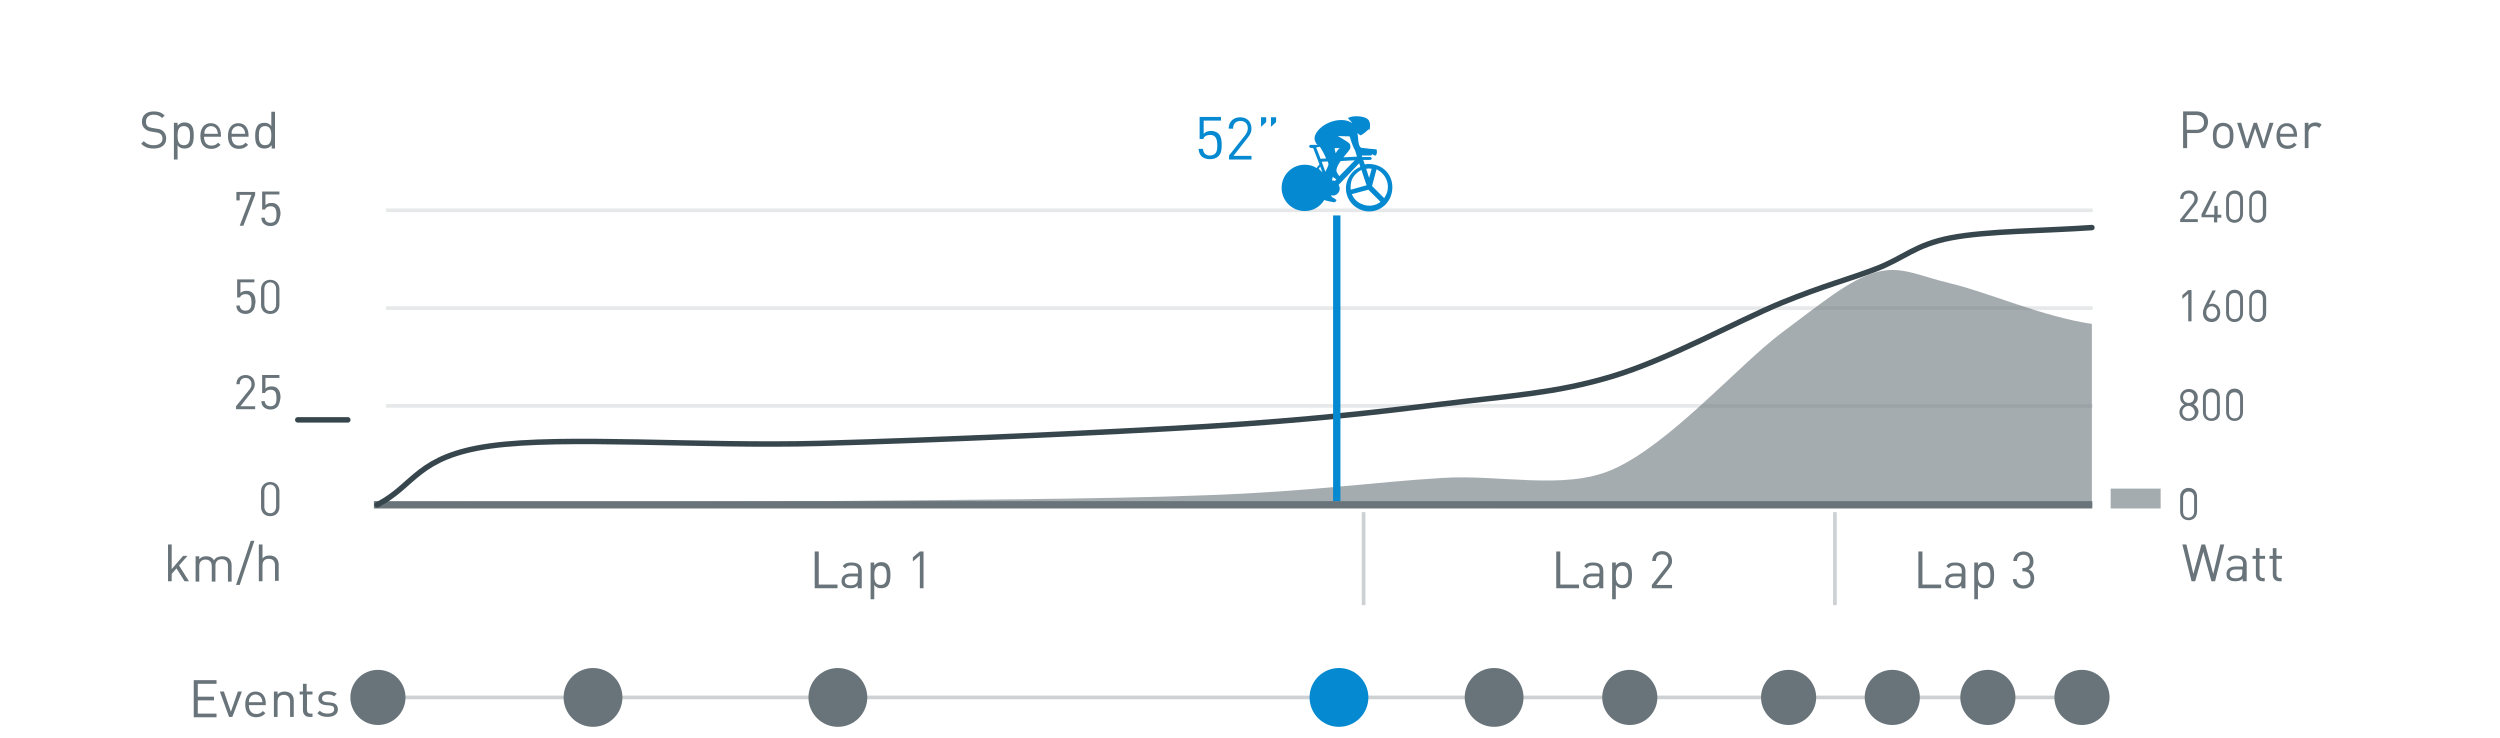
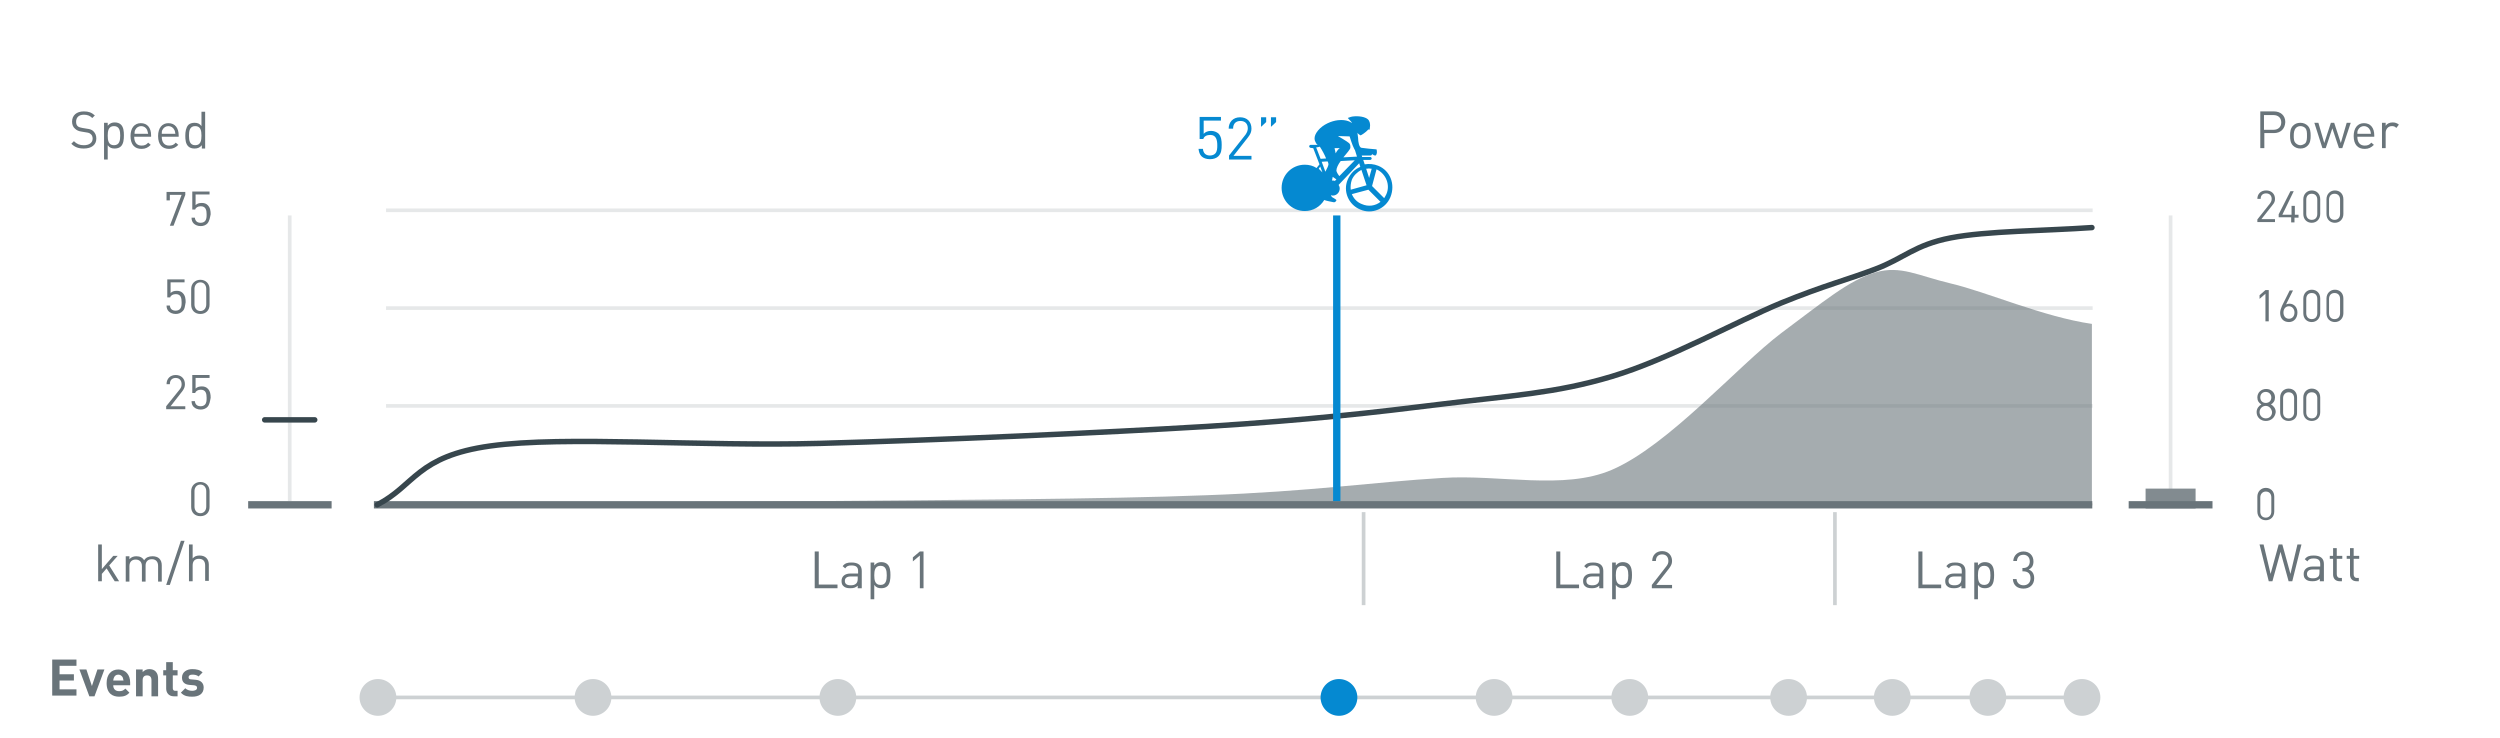
<svg xmlns="http://www.w3.org/2000/svg" version="1.1" x="0px" y="0px" viewBox="0 0 680 200.7" enable-background="new 0 0 680 200.7" xml:space="preserve">
  <g id="Layer_1">
+     <line fill="none" stroke="#E6E8E9" stroke-miterlimit="10" x1="590.4" y1="136.3" x2="590.4" y2="58.6" />
+     <line fill="none" stroke="#E6E8E9" stroke-miterlimit="10" x1="78.8" y1="136.3" x2="78.8" y2="58.6" />
    <g id="_x33_">
-       <rect x="574.1" y="132.9" opacity="0.6" fill="#69747A" width="13.6" height="5.4" />
+       <rect x="583.6" y="132.9" fill="#828B90" width="13.6" height="5.4" />
      <line fill="none" stroke="#CDD1D3" stroke-miterlimit="10" x1="99.5" y1="189.7" x2="569.7" y2="189.7" />
      <line fill="none" stroke="#CDD1D3" stroke-miterlimit="10" x1="370.9" y1="139.3" x2="370.9" y2="164.6" />
      <line fill="none" stroke="#CDD1D3" stroke-miterlimit="10" x1="499.1" y1="139.3" x2="499.1" y2="164.6" />
      <g>
        <line fill="none" stroke="#BBBBBB" stroke-width="0.537" stroke-linejoin="round" stroke-miterlimit="10" x1="105.1" y1="137.2" x2="569.1" y2="137.2" />
      </g>
      <path fill="none" stroke="#E6E8E9" stroke-linejoin="round" stroke-miterlimit="10" d="M105,110.4h464.2 M105,83.8h464.2     M105,57.2h464.2" />
      <line fill="none" stroke="#69747A" stroke-width="2" stroke-linejoin="round" stroke-miterlimit="10" x1="101.7" y1="137.3" x2="569.1" y2="137.3" />
-       <line fill="none" stroke="#37464D" stroke-width="1.492" stroke-linecap="round" stroke-linejoin="round" stroke-miterlimit="10" x1="81" y1="114.2" x2="94.6" y2="114.2" />
+       <line fill="none" stroke="#37464D" stroke-width="1.492" stroke-linecap="round" stroke-linejoin="round" stroke-miterlimit="10" x1="72" y1="114.2" x2="85.6" y2="114.2" />
      <g>
        <path fill="none" stroke="#37464D" stroke-width="1.492" stroke-linecap="round" stroke-linejoin="round" stroke-miterlimit="10" d="     M102.6,137.3c10.3-5.3,10.7-13.2,30.8-16c20.1-2.8,57.2,0.2,89.7-0.7c32.5-0.9,76.9-2.9,105.1-4.6c28.2-1.8,45.7-3.8,64.1-6.1     c18.4-2.3,30.8-2.9,46.1-7.5c15.4-4.6,34.2-15.1,46.1-20c11.8-4.8,18-6.3,25.6-9.2c7.7-2.9,10.7-6.6,20.5-8.5     c9.8-1.9,25.6-1.9,38.4-2.8" />
        <path opacity="0.6" fill="#69747A" d="M102.6,137.3c7.9-0.1,15.4-0.4,30.8-0.5c20.1-0.2,57.2-0.2,89.7-0.5     c32.5-0.3,76.9-0.5,105.1-1.6c28.2-1,45.7-3.6,64.1-4.7c15.6-1,33.1,3.4,46.1-2.2c15.4-6.6,34.2-28.2,46.1-37.2     c11.3-8.4,18.4-14.4,25.6-16.5c6.9-2,11.6,0.9,20.5,3c9.8,2.3,25.2,9.1,38.4,11l0,49" />
      </g>
      <g>
-         <circle fill="#69747A" cx="161.3" cy="189.7" r="8" />
-         <circle fill="#69747A" cx="227.9" cy="189.7" r="8" />
-         <circle fill="#0589D1" cx="364.2" cy="189.7" r="8" />
-         <circle fill="#69747A" cx="406.4" cy="189.7" r="8" />
-         <circle fill="#69747A" cx="443.3" cy="189.7" r="7.5" />
-         <circle fill="#69747A" cx="486.5" cy="189.7" r="7.5" />
-         <circle fill="#69747A" cx="566.3" cy="189.7" r="7.5" />
-         <circle fill="#69747A" cx="540.7" cy="189.7" r="7.5" />
-         <circle fill="#69747A" cx="102.8" cy="189.7" r="7.5" />
-         <circle fill="#69747A" cx="514.7" cy="189.7" r="7.5" />
+         <circle fill="#CDD1D3" cx="161.3" cy="189.7" r="5" />
+         <circle fill="#CDD1D3" cx="227.9" cy="189.7" r="5" />
+         <circle fill="#0589D1" cx="364.2" cy="189.7" r="5" />
+         <circle fill="#CDD1D3" cx="406.4" cy="189.7" r="5" />
+         <circle fill="#CDD1D3" cx="443.3" cy="189.7" r="5" />
+         <circle fill="#CDD1D3" cx="486.5" cy="189.7" r="5" />
+         <circle fill="#CDD1D3" cx="566.3" cy="189.7" r="5" />
+         <circle fill="#CDD1D3" cx="540.7" cy="189.7" r="5" />
+         <circle fill="#CDD1D3" cx="102.8" cy="189.7" r="5" />
+         <circle fill="#CDD1D3" cx="514.7" cy="189.7" r="5" />
      </g>
      <g>
        <line fill="none" stroke="#0589D1" stroke-width="2" stroke-miterlimit="10" x1="363.6" y1="136.3" x2="363.6" y2="58.6" />
        <path fill="#0589D1" d="M374.9,45.1c-1.2-0.5-2.5-0.6-3.7-0.4l-0.4-1.2h1.9c0.2,0,0.4-0.2,0.4-0.4c0-0.2-0.2-0.4-0.4-0.4h-2.2     l-0.1-0.4h2.4c0.2,0,0.4-0.2,0.4-0.4c0.1,0,0.1,0,0.1,0.1c0.4,0.2,0.5,0.3,0.8,0.3s0.5-0.8,0.4-1.2c-0.1-0.4,0.1-0.5-0.4-0.5     c-0.5,0-3.1-0.3-3.8-0.4c-0.6-0.1-0.9-1.6-0.9-2.7c-0.1-1-0.2-1.4-0.2-1.4c0,0.1,0.6,0.6,0.8,0.7c0.2,0.1,1.4-0.8,1.8-1.2     c0.4-0.4,0.4-0.4,0.4-0.4l0.3,0.1c0,0,0.6-2-0.5-2.9s-3.6-0.9-4.6-0.6c-0.9,0.3-0.8,0.3-0.8,0.3l1.1,1.2l-0.1,0.1     c0,0-1.2-1-3.7-0.7c-1.7,0.2-4,1.1-5.4,2.8c-1.4,1.7-0.9,2.8-0.6,3.3c0.1,0.2,0.2,0.4,0.5,0.6h-1.9c-0.2,0-0.4,0.2-0.4,0.4v0     c0,0.2,0.1,0.3,0.3,0.4c0.2,0,0.5,0.1,0.8,0.1l1.7,4.4l-0.8,1c-0.9-0.6-2-0.9-3.2-0.9c-3.5,0-6.3,2.8-6.3,6.3     c0,3.5,2.8,6.3,6.3,6.3c2.3,0,4.2-1.2,5.3-3c0.4,0.2,2,0.5,2.5,0.6c0.5,0.1,0.7-0.3,0.8-0.5c0.1-0.2-0.6-0.5-1.2-0.9     c-0.1-0.1-0.2-0.3-0.3-0.5c0.2,0,0.3,0.1,0.5,0.1c1.1,0,1.9-0.9,1.9-1.9c0-0.4-0.1-0.7-0.3-1l5.6-5.9l0.3,1     c-1.5,0.6-2.7,1.8-3.4,3.4c-1.4,3.2,0.2,6.9,3.4,8.2c3.2,1.4,6.9-0.2,8.2-3.4C379.6,50.1,378.1,46.4,374.9,45.1z M364.3,47.9     c-0.4-0.5-0.8-1.2-0.8-1.5c0-0.7,0.5-1.7,1.1-2.5c0,0,0.1-0.1,0.1-0.1l3.8-0.2L364.3,47.9z M360.7,43.1l-1.5,0.1l-1.2-3.1     c0.2,0,0.6-0.1,1-0.2C359.6,40.8,360.3,42.1,360.7,43.1z M359.5,44l1.6-0.1c0.1,0.2,0.2,0.4,0.2,0.5c0.2,0.6-0.4,1.4-0.8,2.3     L359.5,44z M362.4,49.1c0,0-0.1,0-0.1,0c0.1-0.3,0.1-0.6,0.2-1c0.3,0.2,0.7,0.5,1,0.7l-0.4,0.4C362.8,49.1,362.6,49.1,362.4,49.1     z M367.1,37.1c0,0,0.7,2.4,1.3,3.5c0.1,0.1,0.2,0.3,0.2,0.4l0.5,1.6l-3.7,0.2c0.8-1,1.9-2.2,1.9-2.6c0-0.6,0-1-0.4-1.3     c-0.4-0.4-3-1.9-3-1.9S367,37.1,367.1,37.1z M364.4,40.3c0,0-0.6,0.4-1.1,1.4c-0.1-0.5-0.2-1-0.3-1.4     C364.1,40.3,364.4,40.3,364.4,40.3z M358.7,45.9l0.4-0.6l0.6,1.6C359.4,46.6,359.1,46.3,358.7,45.9z M373.1,45.9l-0.7,2.5     l-0.8-2.5C372.1,45.8,372.6,45.8,373.1,45.9z M367.7,48.9c0.5-1.2,1.5-2.1,2.6-2.7l1.4,4.2l-4.3,1.2     C367.3,50.7,367.4,49.8,367.7,48.9z M370.4,55.5c-1.3-0.5-2.2-1.5-2.7-2.7l4.5-1.2l3.3,3.3C374.1,56,372.2,56.3,370.4,55.5z      M377.1,52.8c-0.2,0.4-0.4,0.8-0.6,1.1l-3.3-3.3l0,0l0,0l1.2-4.5c0,0,0,0,0.1,0C377,47.3,378.2,50.3,377.1,52.8z" />
        <g>
          <path fill="#0589D1" d="M331.4,42.5c-0.5,0.5-1.3,0.8-2.3,0.8c-1,0-1.8-0.3-2.3-0.8c-0.5-0.5-0.7-1.2-0.8-2h1.2      c0.1,1.1,0.7,1.8,1.9,1.8c0.6,0,1.1-0.2,1.4-0.5c0.6-0.6,0.6-1.5,0.6-2.3c0-1.4-0.3-2.8-1.9-2.8c-1,0-1.7,0.4-1.9,1.1h-1v-6h5.8      v1h-4.7v3.6c0.4-0.5,1.2-0.8,2-0.8c0.8,0,1.5,0.3,2,0.7c0.8,0.8,0.9,2,0.9,3.1C332.3,40.7,332.2,41.7,331.4,42.5z" />
          <path fill="#0589D1" d="M334.3,43.3v-1l4.5-5.7c0.4-0.6,0.6-1.1,0.6-1.7c0-1.2-0.7-2-2-2c-1.1,0-2,0.6-2,2.1h-1.2      c0-1.8,1.2-3.1,3.1-3.1c1.9,0,3.1,1.2,3.1,3.1c0,0.9-0.3,1.5-0.9,2.3l-4,5.1h4.9v1H334.3z" />
          <path fill="#0589D1" d="M343,34.5v-2.6h1.4v1.3L343,34.5z M345.7,34.5v-2.6h1.4v1.3L345.7,34.5z" />
        </g>
      </g>
    </g>
  </g>
  <g id="Layer_2">
    <g>
      <g>
-         <path fill="#69747A" d="M68.6,84.7c-0.4,0.4-1,0.7-1.8,0.7c-0.8,0-1.5-0.3-1.9-0.7c-0.4-0.4-0.6-0.9-0.6-1.6h0.9     c0.1,0.9,0.6,1.4,1.6,1.4c0.5,0,0.9-0.2,1.1-0.4c0.5-0.5,0.5-1.2,0.5-1.9c0-1.1-0.2-2.2-1.6-2.2c-0.8,0-1.4,0.4-1.5,0.9h-0.8     v-4.9h4.7v0.8h-3.8v2.9c0.4-0.4,0.9-0.6,1.7-0.6c0.7,0,1.2,0.2,1.6,0.6c0.7,0.7,0.8,1.6,0.8,2.5C69.3,83.2,69.3,84.1,68.6,84.7z" />
-         <path fill="#69747A" d="M73.5,85.4c-1.5,0-2.5-1-2.5-2.5v-4.3c0-1.5,1.1-2.5,2.5-2.5c1.4,0,2.5,1,2.5,2.5v4.3     C76,84.4,75,85.4,73.5,85.4z M75.1,78.6c0-1-0.6-1.8-1.6-1.8s-1.6,0.8-1.6,1.8v4.2c0,1,0.6,1.8,1.6,1.8s1.6-0.8,1.6-1.8V78.6z" />
+         <path fill="#69747A" d="M49.6,84.7c-0.4,0.4-1,0.7-1.8,0.7c-0.8,0-1.5-0.3-1.9-0.7c-0.4-0.4-0.6-0.9-0.6-1.6h0.9     c0.1,0.9,0.6,1.4,1.6,1.4c0.5,0,0.9-0.2,1.1-0.4c0.5-0.5,0.5-1.2,0.5-1.9c0-1.1-0.2-2.2-1.6-2.2c-0.8,0-1.4,0.4-1.5,0.9h-0.8     v-4.9h4.7v0.8h-3.8v2.9c0.4-0.4,0.9-0.6,1.7-0.6c0.7,0,1.2,0.2,1.6,0.6c0.7,0.7,0.8,1.6,0.8,2.5C50.3,83.2,50.3,84.1,49.6,84.7z" />
+         <path fill="#69747A" d="M54.5,85.4c-1.5,0-2.5-1-2.5-2.5v-4.3c0-1.5,1.1-2.5,2.5-2.5c1.4,0,2.5,1,2.5,2.5v4.3     C57,84.4,56,85.4,54.5,85.4z M56.1,78.6c0-1-0.6-1.8-1.6-1.8s-1.6,0.8-1.6,1.8v4.2c0,1,0.6,1.8,1.6,1.8s1.6-0.8,1.6-1.8V78.6z" />
      </g>
      <g>
-         <path fill="#69747A" d="M64.2,111.3v-0.8l3.7-4.6c0.4-0.5,0.5-0.9,0.5-1.4c0-1-0.6-1.7-1.6-1.7c-0.9,0-1.6,0.5-1.6,1.7h-0.9     c0-1.5,1-2.5,2.5-2.5c1.5,0,2.5,1,2.5,2.5c0,0.7-0.2,1.2-0.7,1.9l-3.2,4.1h4v0.8H64.2z" />
-         <path fill="#69747A" d="M75.4,110.7c-0.4,0.4-1,0.7-1.8,0.7c-0.8,0-1.5-0.3-1.9-0.7c-0.4-0.4-0.6-0.9-0.6-1.6H72     c0.1,0.9,0.6,1.4,1.6,1.4c0.5,0,0.9-0.2,1.1-0.4c0.5-0.5,0.5-1.2,0.5-1.9c0-1.1-0.2-2.2-1.6-2.2c-0.8,0-1.4,0.4-1.5,0.9h-0.8     v-4.9h4.7v0.8h-3.8v2.9c0.4-0.4,0.9-0.6,1.7-0.6c0.7,0,1.2,0.2,1.6,0.6c0.7,0.7,0.8,1.6,0.8,2.5C76.1,109.2,76,110.1,75.4,110.7z     " />
+         <path fill="#69747A" d="M45.2,111.3v-0.8l3.7-4.6c0.4-0.5,0.5-0.9,0.5-1.4c0-1-0.6-1.7-1.6-1.7c-0.9,0-1.6,0.5-1.6,1.7h-0.9     c0-1.5,1-2.5,2.5-2.5c1.5,0,2.5,1,2.5,2.5c0,0.7-0.2,1.2-0.7,1.9l-3.2,4.1h4v0.8H45.2z" />
+         <path fill="#69747A" d="M56.4,110.7c-0.4,0.4-1,0.7-1.8,0.7c-0.8,0-1.5-0.3-1.9-0.7c-0.4-0.4-0.6-0.9-0.6-1.6H53     c0.1,0.9,0.6,1.4,1.6,1.4c0.5,0,0.9-0.2,1.1-0.4c0.5-0.5,0.5-1.2,0.5-1.9c0-1.1-0.2-2.2-1.6-2.2c-0.8,0-1.4,0.4-1.5,0.9h-0.8     v-4.9h4.7v0.8h-3.8v2.9c0.4-0.4,0.9-0.6,1.7-0.6c0.7,0,1.2,0.2,1.6,0.6c0.7,0.7,0.8,1.6,0.8,2.5C57.1,109.2,57,110.1,56.4,110.7z     " />
      </g>
      <g>
-         <path fill="#69747A" d="M73.5,140.4c-1.5,0-2.5-1-2.5-2.5v-4.3c0-1.5,1.1-2.5,2.5-2.5c1.4,0,2.5,1,2.5,2.5v4.3     C76,139.4,75,140.4,73.5,140.4z M75.1,133.6c0-1-0.6-1.8-1.6-1.8c-1,0-1.6,0.8-1.6,1.8v4.2c0,1,0.6,1.8,1.6,1.8     c1,0,1.6-0.8,1.6-1.8V133.6z" />
+         <path fill="#69747A" d="M54.5,140.4c-1.5,0-2.5-1-2.5-2.5v-4.3c0-1.5,1.1-2.5,2.5-2.5c1.4,0,2.5,1,2.5,2.5v4.3     C57,139.4,56,140.4,54.5,140.4z M56.1,133.6c0-1-0.6-1.8-1.6-1.8c-1,0-1.6,0.8-1.6,1.8v4.2c0,1,0.6,1.8,1.6,1.8     c1,0,1.6-0.8,1.6-1.8V133.6z" />
      </g>
      <g>
-         <path fill="#69747A" d="M595.2,87.5v-7.6l-1.6,1.4v-1l1.6-1.4h0.9v8.5H595.2z" />
-         <path fill="#69747A" d="M601.6,87.6c-1.5,0-2.4-1-2.4-2.5c0-0.6,0.2-1.2,0.5-1.9l2.1-4.2h0.9l-1.9,3.8c0.3-0.1,0.6-0.2,0.9-0.2     c1.3,0,2.2,1,2.2,2.4C603.9,86.5,603,87.6,601.6,87.6z M601.6,83.3c-0.9,0-1.5,0.7-1.5,1.7c0,1,0.6,1.7,1.5,1.7s1.5-0.7,1.5-1.7     C603.1,84.1,602.5,83.3,601.6,83.3z" />
-         <path fill="#69747A" d="M607.8,87.6c-1.3,0-2.3-0.9-2.3-2.4v-4c0-1.4,1-2.4,2.3-2.4c1.3,0,2.3,0.9,2.3,2.4v4     C610.1,86.6,609.1,87.6,607.8,87.6z M609.3,81.3c0-0.9-0.5-1.6-1.5-1.6s-1.5,0.7-1.5,1.6v3.9c0,0.9,0.5,1.6,1.5,1.6     s1.5-0.7,1.5-1.6V81.3z" />
-         <path fill="#69747A" d="M614.1,87.6c-1.3,0-2.3-0.9-2.3-2.4v-4c0-1.4,1-2.4,2.3-2.4c1.3,0,2.3,0.9,2.3,2.4v4     C616.4,86.6,615.4,87.6,614.1,87.6z M615.5,81.3c0-0.9-0.5-1.6-1.5-1.6s-1.5,0.7-1.5,1.6v3.9c0,0.9,0.5,1.6,1.5,1.6     s1.5-0.7,1.5-1.6V81.3z" />
+         <path fill="#69747A" d="M616.2,87.5v-7.6l-1.6,1.4v-1l1.6-1.4h0.9v8.5H616.2z" />
+         <path fill="#69747A" d="M622.6,87.6c-1.5,0-2.4-1-2.4-2.5c0-0.6,0.2-1.2,0.5-1.9l2.1-4.2h0.9l-1.9,3.8c0.3-0.1,0.6-0.2,0.9-0.2     c1.3,0,2.2,1,2.2,2.4C624.9,86.5,624,87.6,622.6,87.6z M622.6,83.3c-0.9,0-1.5,0.7-1.5,1.7c0,1,0.6,1.7,1.5,1.7s1.5-0.7,1.5-1.7     C624.1,84.1,623.5,83.3,622.6,83.3z" />
+         <path fill="#69747A" d="M628.8,87.6c-1.3,0-2.3-0.9-2.3-2.4v-4c0-1.4,1-2.4,2.3-2.4c1.3,0,2.3,0.9,2.3,2.4v4     C631.1,86.6,630.1,87.6,628.8,87.6z M630.3,81.3c0-0.9-0.5-1.6-1.5-1.6s-1.5,0.7-1.5,1.6v3.9c0,0.9,0.5,1.6,1.5,1.6     s1.5-0.7,1.5-1.6V81.3z" />
+         <path fill="#69747A" d="M635.1,87.6c-1.3,0-2.3-0.9-2.3-2.4v-4c0-1.4,1-2.4,2.3-2.4c1.3,0,2.3,0.9,2.3,2.4v4     C637.4,86.6,636.4,87.6,635.1,87.6z M636.5,81.3c0-0.9-0.5-1.6-1.5-1.6s-1.5,0.7-1.5,1.6v3.9c0,0.9,0.5,1.6,1.5,1.6     s1.5-0.7,1.5-1.6V81.3z" />
      </g>
      <g>
-         <path fill="#69747A" d="M595.3,114.5c-1.4,0-2.5-1-2.5-2.4c0-1,0.6-1.7,1.3-2.1c-0.7-0.4-1.1-1-1.1-1.9c0-1.3,1-2.3,2.4-2.3     c1.4,0,2.4,1,2.4,2.3c0,0.9-0.4,1.5-1.1,1.9c0.7,0.4,1.3,1.1,1.3,2.1C597.8,113.6,596.7,114.5,595.3,114.5z M595.3,110.4     c-0.9,0-1.7,0.7-1.7,1.7c0,0.9,0.7,1.7,1.7,1.7s1.7-0.7,1.7-1.7C596.9,111.2,596.2,110.4,595.3,110.4z M595.3,106.6     c-0.9,0-1.5,0.6-1.5,1.5c0,0.9,0.6,1.5,1.5,1.5c0.9,0,1.5-0.6,1.5-1.5C596.8,107.3,596.2,106.6,595.3,106.6z" />
-         <path fill="#69747A" d="M601.5,114.5c-1.3,0-2.3-0.9-2.3-2.4v-4c0-1.4,1-2.4,2.3-2.4c1.3,0,2.3,0.9,2.3,2.4v4     C603.9,113.6,602.9,114.5,601.5,114.5z M603,108.3c0-0.9-0.5-1.6-1.5-1.6c-0.9,0-1.5,0.7-1.5,1.6v3.9c0,0.9,0.5,1.6,1.5,1.6     c0.9,0,1.5-0.7,1.5-1.6V108.3z" />
-         <path fill="#69747A" d="M607.8,114.5c-1.3,0-2.3-0.9-2.3-2.4v-4c0-1.4,1-2.4,2.3-2.4c1.3,0,2.3,0.9,2.3,2.4v4     C610.1,113.6,609.1,114.5,607.8,114.5z M609.3,108.3c0-0.9-0.5-1.6-1.5-1.6s-1.5,0.7-1.5,1.6v3.9c0,0.9,0.5,1.6,1.5,1.6     s1.5-0.7,1.5-1.6V108.3z" />
+         <path fill="#69747A" d="M616.3,114.5c-1.4,0-2.5-1-2.5-2.4c0-1,0.6-1.7,1.3-2.1c-0.7-0.4-1.1-1-1.1-1.9c0-1.3,1-2.3,2.4-2.3     c1.4,0,2.4,1,2.4,2.3c0,0.9-0.4,1.5-1.1,1.9c0.7,0.4,1.3,1.1,1.3,2.1C618.8,113.6,617.7,114.5,616.3,114.5z M616.3,110.4     c-0.9,0-1.7,0.7-1.7,1.7c0,0.9,0.7,1.7,1.7,1.7s1.7-0.7,1.7-1.7C617.9,111.2,617.2,110.4,616.3,110.4z M616.3,106.6     c-0.9,0-1.5,0.6-1.5,1.5c0,0.9,0.6,1.5,1.5,1.5c0.9,0,1.5-0.6,1.5-1.5C617.8,107.3,617.2,106.6,616.3,106.6z" />
+         <path fill="#69747A" d="M622.5,114.5c-1.3,0-2.3-0.9-2.3-2.4v-4c0-1.4,1-2.4,2.3-2.4c1.3,0,2.3,0.9,2.3,2.4v4     C624.9,113.6,623.9,114.5,622.5,114.5z M624,108.3c0-0.9-0.5-1.6-1.5-1.6c-0.9,0-1.5,0.7-1.5,1.6v3.9c0,0.9,0.5,1.6,1.5,1.6     c0.9,0,1.5-0.7,1.5-1.6V108.3z" />
+         <path fill="#69747A" d="M628.8,114.5c-1.3,0-2.3-0.9-2.3-2.4v-4c0-1.4,1-2.4,2.3-2.4c1.3,0,2.3,0.9,2.3,2.4v4     C631.1,113.6,630.1,114.5,628.8,114.5z M630.3,108.3c0-0.9-0.5-1.6-1.5-1.6s-1.5,0.7-1.5,1.6v3.9c0,0.9,0.5,1.6,1.5,1.6     s1.5-0.7,1.5-1.6V108.3z" />
      </g>
      <g>
-         <path fill="#69747A" d="M595.3,141.5c-1.3,0-2.3-0.9-2.3-2.4v-4c0-1.4,1-2.4,2.3-2.4c1.3,0,2.3,0.9,2.3,2.4v4     C597.6,140.6,596.6,141.5,595.3,141.5z M596.8,135.3c0-0.9-0.5-1.6-1.5-1.6c-0.9,0-1.5,0.7-1.5,1.6v3.9c0,0.9,0.5,1.6,1.5,1.6     c0.9,0,1.5-0.7,1.5-1.6V135.3z" />
+         <path fill="#69747A" d="M616.3,141.5c-1.3,0-2.3-0.9-2.3-2.4v-4c0-1.4,1-2.4,2.3-2.4c1.3,0,2.3,0.9,2.3,2.4v4     C618.6,140.6,617.6,141.5,616.3,141.5z M617.8,135.3c0-0.9-0.5-1.6-1.5-1.6c-0.9,0-1.5,0.7-1.5,1.6v3.9c0,0.9,0.5,1.6,1.5,1.6     c0.9,0,1.5-0.7,1.5-1.6V135.3z" />
      </g>
      <g>
        <path fill="#69747A" d="M221.6,160v-10h1.1v9h5.1v1H221.6z" />
        <path fill="#69747A" d="M233.3,160v-0.7c-0.5,0.5-1.1,0.7-2,0.7c-1,0-1.5-0.2-1.9-0.6c-0.4-0.3-0.5-0.9-0.5-1.4     c0-1.2,0.9-2,2.4-2h2.1v-0.7c0-1-0.5-1.5-1.8-1.5c-0.9,0-1.3,0.2-1.7,0.8l-0.7-0.6c0.6-0.8,1.3-1,2.4-1c1.9,0,2.8,0.8,2.8,2.3     v4.7H233.3z M233.3,156.8h-1.9c-1,0-1.6,0.4-1.6,1.2c0,0.8,0.5,1.2,1.6,1.2c0.6,0,1.1-0.1,1.5-0.5c0.2-0.2,0.4-0.6,0.4-1.2V156.8     z" />
        <path fill="#69747A" d="M241.4,159.4c-0.4,0.4-1,0.6-1.7,0.6c-0.8,0-1.4-0.2-1.9-0.9v3.9h-1v-10h1v0.8c0.6-0.7,1.2-0.9,1.9-0.9     c0.7,0,1.3,0.2,1.7,0.6c0.7,0.7,0.8,1.8,0.8,2.9S242.1,158.7,241.4,159.4z M239.5,153.9c-1.5,0-1.7,1.3-1.7,2.6s0.2,2.6,1.7,2.6     c1.5,0,1.7-1.3,1.7-2.6S241,153.9,239.5,153.9z" />
        <path fill="#69747A" d="M250.2,160v-8.9l-1.9,1.6v-1.1l1.9-1.6h1v10H250.2z" />
-       </g>
-       <g>
-         <path fill="#69747A" d="M52.7,195v-10h6.2v1h-5.1v3.5h4.4v1h-4.4v3.6h5.1v1H52.7z" />
-         <path fill="#69747A" d="M63.2,195h-0.9l-2.5-6.9h1.1l1.9,5.5l1.9-5.5h1.1L63.2,195z" />
-         <path fill="#69747A" d="M67.7,191.8c0,1.5,0.7,2.4,2,2.4c0.8,0,1.3-0.2,1.8-0.8l0.7,0.6c-0.7,0.7-1.4,1.1-2.5,1.1     c-1.8,0-3-1.1-3-3.5c0-2.2,1.1-3.5,2.8-3.5c1.8,0,2.8,1.3,2.8,3.3v0.4H67.7z M71.1,189.9c-0.3-0.6-0.9-1-1.6-1     c-0.7,0-1.3,0.4-1.6,1c-0.2,0.4-0.2,0.6-0.2,1.1h3.7C71.3,190.5,71.3,190.2,71.1,189.9z" />
-         <path fill="#69747A" d="M78.9,195v-4.2c0-1.2-0.7-1.8-1.7-1.8s-1.7,0.6-1.7,1.8v4.2h-1v-6.9h1v0.8c0.5-0.6,1.2-0.8,1.9-0.8     c0.7,0,1.3,0.2,1.8,0.6c0.5,0.5,0.7,1.1,0.7,1.9v4.4H78.9z" />
-         <path fill="#69747A" d="M84.2,195c-1.2,0-1.8-0.8-1.8-1.8v-4.3h-0.9v-0.8h0.9v-2.1h1v2.1H85v0.8h-1.5v4.2c0,0.6,0.3,1,0.9,1H85     v0.9H84.2z" />
-         <path fill="#69747A" d="M89.1,195c-1.2,0-2.1-0.3-2.8-1l0.7-0.7c0.5,0.6,1.3,0.8,2.1,0.8c1.1,0,1.8-0.4,1.8-1.2     c0-0.6-0.3-0.9-1.1-1l-1.1-0.1c-1.3-0.1-2.1-0.7-2.1-1.8c0-1.3,1.1-2,2.5-2c1,0,1.8,0.2,2.5,0.7l-0.7,0.7     c-0.5-0.4-1.1-0.5-1.8-0.5c-1,0-1.5,0.4-1.5,1.1c0,0.6,0.4,0.9,1.2,1l1.1,0.1c1.2,0.1,2,0.6,2,1.9C91.9,194.3,90.7,195,89.1,195z     " />
      </g>
      <g>
        <path fill="#69747A" d="M423.3,160v-10h1.1v9h5.1v1H423.3z" />
        <path fill="#69747A" d="M435,160v-0.7c-0.5,0.5-1.1,0.7-2,0.7c-1,0-1.5-0.2-1.9-0.6c-0.4-0.3-0.5-0.9-0.5-1.4c0-1.2,0.9-2,2.4-2     h2.1v-0.7c0-1-0.5-1.5-1.8-1.5c-0.9,0-1.3,0.2-1.7,0.8l-0.7-0.6c0.6-0.8,1.3-1,2.4-1c1.9,0,2.8,0.8,2.8,2.3v4.7H435z M435,156.8     h-1.9c-1,0-1.6,0.4-1.6,1.2c0,0.8,0.5,1.2,1.6,1.2c0.6,0,1.1-0.1,1.5-0.5c0.2-0.2,0.4-0.6,0.4-1.2V156.8z" />
        <path fill="#69747A" d="M443.1,159.4c-0.4,0.4-1,0.6-1.7,0.6c-0.8,0-1.4-0.2-1.9-0.9v3.9h-1v-10h1v0.8c0.6-0.7,1.2-0.9,1.9-0.9     c0.7,0,1.3,0.2,1.7,0.6c0.7,0.7,0.8,1.8,0.8,2.9S443.8,158.7,443.1,159.4z M441.2,153.9c-1.5,0-1.7,1.3-1.7,2.6s0.2,2.6,1.7,2.6     c1.5,0,1.7-1.3,1.7-2.6S442.7,153.9,441.2,153.9z" />
        <path fill="#69747A" d="M449.3,160v-0.9l3.9-5c0.4-0.5,0.6-0.9,0.6-1.5c0-1.1-0.6-1.8-1.7-1.8c-0.9,0-1.7,0.5-1.7,1.8h-1     c0-1.6,1.1-2.7,2.7-2.7c1.6,0,2.7,1.1,2.7,2.7c0,0.8-0.3,1.3-0.8,2l-3.5,4.5h4.3v0.9H449.3z" />
      </g>
      <g>
        <path fill="#69747A" d="M521.8,160v-10h1.1v9h5.1v1H521.8z" />
        <path fill="#69747A" d="M533.5,160v-0.7c-0.5,0.5-1.1,0.7-2,0.7c-1,0-1.5-0.2-1.9-0.6c-0.4-0.3-0.5-0.9-0.5-1.4     c0-1.2,0.9-2,2.4-2h2.1v-0.7c0-1-0.5-1.5-1.8-1.5c-0.9,0-1.3,0.2-1.7,0.8l-0.7-0.6c0.6-0.8,1.3-1,2.4-1c1.9,0,2.8,0.8,2.8,2.3     v4.7H533.5z M533.5,156.8h-1.9c-1,0-1.6,0.4-1.6,1.2c0,0.8,0.5,1.2,1.6,1.2c0.6,0,1.1-0.1,1.5-0.5c0.2-0.2,0.4-0.6,0.4-1.2V156.8     z" />
        <path fill="#69747A" d="M541.6,159.4c-0.4,0.4-1,0.6-1.7,0.6c-0.8,0-1.4-0.2-1.9-0.9v3.9h-1v-10h1v0.8c0.6-0.7,1.2-0.9,1.9-0.9     c0.7,0,1.3,0.2,1.7,0.6c0.7,0.7,0.8,1.8,0.8,2.9S542.3,158.7,541.6,159.4z M539.7,153.9c-1.5,0-1.7,1.3-1.7,2.6s0.2,2.6,1.7,2.6     c1.5,0,1.7-1.3,1.7-2.6S541.2,153.9,539.7,153.9z" />
        <path fill="#69747A" d="M550.4,160.1c-1.6,0-2.8-0.8-2.9-2.6h1c0.1,1.2,1,1.7,1.9,1.7c1.1,0,1.9-0.7,1.9-1.9c0-1.2-0.6-1.9-2-1.9     h-0.2v-0.9h0.2c1.2,0,1.8-0.7,1.8-1.8c0-1.2-0.8-1.8-1.7-1.8c-1.1,0-1.7,0.6-1.8,1.7h-1c0.1-1.6,1.3-2.6,2.8-2.6     c1.6,0,2.7,1.1,2.7,2.7c0,1.1-0.4,1.8-1.3,2.2c1,0.4,1.5,1.2,1.5,2.4C553.3,159.1,552,160.1,550.4,160.1z" />
      </g>
      <g>
-         <path fill="#69747A" d="M593,60.5v-0.8l3.4-4.3c0.3-0.4,0.5-0.8,0.5-1.3c0-0.9-0.6-1.5-1.5-1.5c-0.8,0-1.5,0.4-1.5,1.5H593     c0-1.3,0.9-2.3,2.4-2.3c1.4,0,2.4,0.9,2.4,2.3c0,0.7-0.2,1.1-0.7,1.7l-3,3.8h3.7v0.8H593z" />
-         <path fill="#69747A" d="M603.1,59.1v1.4h-0.9v-1.4h-3.4v-0.8L602,52h0.9l-3.1,6.4h2.5v-2.4h0.9v2.4h1v0.8H603.1z" />
-         <path fill="#69747A" d="M607.8,60.6c-1.3,0-2.3-0.9-2.3-2.4v-4c0-1.4,1-2.4,2.3-2.4c1.3,0,2.3,0.9,2.3,2.4v4     C610.1,59.6,609.1,60.6,607.8,60.6z M609.3,54.3c0-0.9-0.5-1.6-1.5-1.6s-1.5,0.7-1.5,1.6v3.9c0,0.9,0.5,1.6,1.5,1.6     s1.5-0.7,1.5-1.6V54.3z" />
-         <path fill="#69747A" d="M614.1,60.6c-1.3,0-2.3-0.9-2.3-2.4v-4c0-1.4,1-2.4,2.3-2.4c1.3,0,2.3,0.9,2.3,2.4v4     C616.4,59.6,615.4,60.6,614.1,60.6z M615.5,54.3c0-0.9-0.5-1.6-1.5-1.6s-1.5,0.7-1.5,1.6v3.9c0,0.9,0.5,1.6,1.5,1.6     s1.5-0.7,1.5-1.6V54.3z" />
+         <path fill="#69747A" d="M614,60.5v-0.8l3.4-4.3c0.3-0.4,0.5-0.8,0.5-1.3c0-0.9-0.6-1.5-1.5-1.5c-0.8,0-1.5,0.4-1.5,1.5H614     c0-1.3,0.9-2.3,2.4-2.3c1.4,0,2.4,0.9,2.4,2.3c0,0.7-0.2,1.1-0.7,1.7l-3,3.8h3.7v0.8H614z" />
+         <path fill="#69747A" d="M624.1,59.1v1.4h-0.9v-1.4h-3.4v-0.8L623,52h0.9l-3.1,6.4h2.5v-2.4h0.9v2.4h1v0.8H624.1z" />
+         <path fill="#69747A" d="M628.8,60.6c-1.3,0-2.3-0.9-2.3-2.4v-4c0-1.4,1-2.4,2.3-2.4c1.3,0,2.3,0.9,2.3,2.4v4     C631.1,59.6,630.1,60.6,628.8,60.6z M630.3,54.3c0-0.9-0.5-1.6-1.5-1.6s-1.5,0.7-1.5,1.6v3.9c0,0.9,0.5,1.6,1.5,1.6     s1.5-0.7,1.5-1.6V54.3z" />
+         <path fill="#69747A" d="M635.1,60.6c-1.3,0-2.3-0.9-2.3-2.4v-4c0-1.4,1-2.4,2.3-2.4c1.3,0,2.3,0.9,2.3,2.4v4     C637.4,59.6,636.4,60.6,635.1,60.6z M636.5,54.3c0-0.9-0.5-1.6-1.5-1.6s-1.5,0.7-1.5,1.6v3.9c0,0.9,0.5,1.6,1.5,1.6     s1.5-0.7,1.5-1.6V54.3z" />
      </g>
      <g>
-         <path fill="#69747A" d="M66.2,61.4h-1l3.2-8.4h-3.2v1.5h-0.9v-2.3h5.1v0.8L66.2,61.4z" />
-         <path fill="#69747A" d="M75.4,60.8c-0.4,0.4-1,0.7-1.8,0.7c-0.8,0-1.5-0.3-1.9-0.7c-0.4-0.4-0.6-0.9-0.6-1.6H72     c0.1,0.9,0.6,1.4,1.6,1.4c0.5,0,0.9-0.2,1.1-0.4c0.5-0.5,0.5-1.2,0.5-1.9c0-1.1-0.2-2.2-1.6-2.2c-0.8,0-1.4,0.4-1.5,0.9h-0.8     v-4.9h4.7v0.8h-3.8v2.9c0.4-0.4,0.9-0.6,1.7-0.6c0.7,0,1.2,0.2,1.6,0.6c0.7,0.7,0.8,1.6,0.8,2.5C76.1,59.2,76,60.1,75.4,60.8z" />
+         <path fill="#69747A" d="M47.2,61.4h-1l3.2-8.4h-3.2v1.5h-0.9v-2.3h5.1v0.8L47.2,61.4z" />
+         <path fill="#69747A" d="M56.4,60.8c-0.4,0.4-1,0.7-1.8,0.7c-0.8,0-1.5-0.3-1.9-0.7c-0.4-0.4-0.6-0.9-0.6-1.6H53     c0.1,0.9,0.6,1.4,1.6,1.4c0.5,0,0.9-0.2,1.1-0.4c0.5-0.5,0.5-1.2,0.5-1.9c0-1.1-0.2-2.2-1.6-2.2c-0.8,0-1.4,0.4-1.5,0.9h-0.8     v-4.9h4.7v0.8h-3.8v2.9c0.4-0.4,0.9-0.6,1.7-0.6c0.7,0,1.2,0.2,1.6,0.6c0.7,0.7,0.8,1.6,0.8,2.5C57.1,59.2,57,60.1,56.4,60.8z" />
      </g>
      <g>
-         <path fill="#69747A" d="M602.5,158.1h-1l-2.2-8l-2.2,8h-1l-2.5-10h1.1l1.9,8l2.2-8h1l2.2,8l1.9-8h1.1L602.5,158.1z" />
-         <path fill="#69747A" d="M610,158.1v-0.7c-0.5,0.5-1.1,0.7-2,0.7c-1,0-1.5-0.2-1.9-0.6c-0.4-0.3-0.5-0.9-0.5-1.4     c0-1.2,0.9-2,2.4-2h2.1v-0.7c0-1-0.5-1.5-1.8-1.5c-0.9,0-1.3,0.2-1.7,0.8l-0.7-0.6c0.6-0.8,1.3-1,2.4-1c1.9,0,2.8,0.8,2.8,2.3     v4.7H610z M610,154.9h-1.9c-1,0-1.6,0.4-1.6,1.2c0,0.8,0.5,1.2,1.6,1.2c0.6,0,1.1-0.1,1.5-0.5c0.2-0.2,0.3-0.6,0.3-1.2V154.9z" />
-         <path fill="#69747A" d="M615.4,158.1c-1.2,0-1.8-0.8-1.8-1.8v-4.3h-0.9v-0.8h0.9v-2.1h1v2.1h1.5v0.8h-1.5v4.2c0,0.6,0.3,1,0.9,1     h0.5v0.9H615.4z" />
-         <path fill="#69747A" d="M620,158.1c-1.2,0-1.8-0.8-1.8-1.8v-4.3h-0.9v-0.8h0.9v-2.1h1v2.1h1.5v0.8h-1.5v4.2c0,0.6,0.3,1,0.9,1     h0.5v0.9H620z" />
+         <path fill="#69747A" d="M623.5,158.1h-1l-2.2-8l-2.2,8h-1l-2.5-10h1.1l1.9,8l2.2-8h1l2.2,8l1.9-8h1.1L623.5,158.1z" />
+         <path fill="#69747A" d="M631,158.1v-0.7c-0.5,0.5-1.1,0.7-2,0.7c-1,0-1.5-0.2-1.9-0.6c-0.4-0.3-0.5-0.9-0.5-1.4     c0-1.2,0.9-2,2.4-2h2.1v-0.7c0-1-0.5-1.5-1.8-1.5c-0.9,0-1.3,0.2-1.7,0.8l-0.7-0.6c0.6-0.8,1.3-1,2.4-1c1.9,0,2.8,0.8,2.8,2.3     v4.7H631z M631,154.9h-1.9c-1,0-1.6,0.4-1.6,1.2c0,0.8,0.5,1.2,1.6,1.2c0.6,0,1.1-0.1,1.5-0.5c0.2-0.2,0.3-0.6,0.3-1.2V154.9z" />
+         <path fill="#69747A" d="M636.4,158.1c-1.2,0-1.8-0.8-1.8-1.8v-4.3h-0.9v-0.8h0.9v-2.1h1v2.1h1.5v0.8h-1.5v4.2c0,0.6,0.3,1,0.9,1     h0.5v0.9H636.4z" />
+         <path fill="#69747A" d="M641,158.1c-1.2,0-1.8-0.8-1.8-1.8v-4.3h-0.9v-0.8h0.9v-2.1h1v2.1h1.5v0.8h-1.5v4.2c0,0.6,0.3,1,0.9,1     h0.5v0.9H641z" />
      </g>
      <g>
-         <path fill="#69747A" d="M597.5,36.2h-2.6v4.1h-1.1v-10h3.7c1.8,0,3.1,1.1,3.1,2.9C600.5,35.1,599.3,36.2,597.5,36.2z M597.4,31.3     h-2.6v4h2.6c1.2,0,2.1-0.7,2.1-2C599.5,32,598.6,31.3,597.4,31.3z" />
-         <path fill="#69747A" d="M606.7,39.6c-0.5,0.5-1.1,0.8-2,0.8c-0.8,0-1.5-0.3-2-0.8c-0.7-0.7-0.8-1.7-0.8-2.7s0.1-2,0.8-2.7     c0.5-0.5,1.1-0.8,2-0.8c0.8,0,1.5,0.3,2,0.8c0.7,0.7,0.8,1.7,0.8,2.7S607.4,38.9,606.7,39.6z M606,34.8c-0.3-0.3-0.8-0.5-1.3-0.5     s-0.9,0.2-1.2,0.5c-0.5,0.5-0.6,1.3-0.6,2.1c0,0.8,0,1.6,0.6,2.1c0.3,0.3,0.8,0.5,1.2,0.5s0.9-0.2,1.3-0.5     c0.5-0.5,0.5-1.4,0.5-2.1C606.5,36.1,606.5,35.3,606,34.8z" />
-         <path fill="#69747A" d="M616.1,40.3h-0.9l-1.8-5.4l-1.8,5.4h-0.9l-2.2-6.9h1.1l1.6,5.5l1.8-5.5h0.9l1.8,5.5l1.6-5.5h1.1     L616.1,40.3z" />
-         <path fill="#69747A" d="M620.2,37.2c0,1.5,0.7,2.4,2,2.4c0.8,0,1.3-0.2,1.8-0.8l0.7,0.6c-0.7,0.7-1.4,1.1-2.5,1.1     c-1.8,0-3-1.1-3-3.5c0-2.2,1.1-3.5,2.8-3.5c1.8,0,2.8,1.3,2.8,3.3v0.4H620.2z M623.6,35.3c-0.3-0.6-0.9-1-1.6-1     c-0.7,0-1.3,0.4-1.6,1c-0.2,0.4-0.2,0.6-0.2,1.1h3.7C623.8,35.9,623.8,35.6,623.6,35.3z" />
-         <path fill="#69747A" d="M630.8,34.8c-0.4-0.4-0.7-0.5-1.2-0.5c-1,0-1.7,0.8-1.7,1.8v4.2h-1v-6.9h1v0.8c0.4-0.6,1.1-0.9,1.9-0.9     c0.7,0,1.2,0.2,1.7,0.6L630.8,34.8z" />
+         <path fill="#69747A" d="M618.5,36.2h-2.6v4.1h-1.1v-10h3.7c1.8,0,3.1,1.1,3.1,2.9C621.5,35.1,620.3,36.2,618.5,36.2z M618.4,31.3     h-2.6v4h2.6c1.2,0,2.1-0.7,2.1-2C620.5,32,619.6,31.3,618.4,31.3z" />
+         <path fill="#69747A" d="M627.7,39.6c-0.5,0.5-1.1,0.8-2,0.8c-0.8,0-1.5-0.3-2-0.8c-0.7-0.7-0.8-1.7-0.8-2.7s0.1-2,0.8-2.7     c0.5-0.5,1.1-0.8,2-0.8c0.8,0,1.5,0.3,2,0.8c0.7,0.7,0.8,1.7,0.8,2.7S628.4,38.9,627.7,39.6z M627,34.8c-0.3-0.3-0.8-0.5-1.3-0.5     s-0.9,0.2-1.2,0.5c-0.5,0.5-0.6,1.3-0.6,2.1c0,0.8,0,1.6,0.6,2.1c0.3,0.3,0.8,0.5,1.2,0.5s0.9-0.2,1.3-0.5     c0.5-0.5,0.5-1.4,0.5-2.1C627.5,36.1,627.5,35.3,627,34.8z" />
+         <path fill="#69747A" d="M637.1,40.3h-0.9l-1.8-5.4l-1.8,5.4h-0.9l-2.2-6.9h1.1l1.6,5.5l1.8-5.5h0.9l1.8,5.5l1.6-5.5h1.1     L637.1,40.3z" />
+         <path fill="#69747A" d="M641.2,37.2c0,1.5,0.7,2.4,2,2.4c0.8,0,1.3-0.2,1.8-0.8l0.7,0.6c-0.7,0.7-1.4,1.1-2.5,1.1     c-1.8,0-3-1.1-3-3.5c0-2.2,1.1-3.5,2.8-3.5c1.8,0,2.8,1.3,2.8,3.3v0.4H641.2z M644.6,35.3c-0.3-0.6-0.9-1-1.6-1     c-0.7,0-1.3,0.4-1.6,1c-0.2,0.4-0.2,0.6-0.2,1.1h3.7C644.8,35.9,644.8,35.6,644.6,35.3z" />
+         <path fill="#69747A" d="M651.8,34.8c-0.4-0.4-0.7-0.5-1.2-0.5c-1,0-1.7,0.8-1.7,1.8v4.2h-1v-6.9h1v0.8c0.4-0.6,1.1-0.9,1.9-0.9     c0.7,0,1.2,0.2,1.7,0.6L651.8,34.8z" />
      </g>
      <g>
-         <path fill="#69747A" d="M50.2,158.1l-2.2-3.5l-1.3,1.5v2h-1v-10h1v6.7l3.1-3.6H51l-2.3,2.6l2.7,4.3H50.2z" />
-         <path fill="#69747A" d="M62,158.1v-4.2c0-1.2-0.7-1.8-1.7-1.8c-1,0-1.7,0.6-1.7,1.7v4.4h-1v-4.2c0-1.2-0.7-1.8-1.7-1.8     s-1.7,0.6-1.7,1.8v4.2h-1v-6.9h1v0.8c0.5-0.6,1.2-0.8,1.9-0.8c1,0,1.7,0.4,2.1,1.1c0.5-0.8,1.3-1.1,2.3-1.1     c0.7,0,1.4,0.2,1.8,0.6c0.5,0.5,0.7,1.1,0.7,1.9v4.4H62z" />
-         <path fill="#69747A" d="M65.2,159.1h-1l4-12h1L65.2,159.1z" />
-         <path fill="#69747A" d="M74.8,158.1v-4.3c0-1.2-0.6-1.8-1.7-1.8s-1.7,0.6-1.7,1.8v4.3h-1v-10h1v3.8c0.5-0.6,1.1-0.8,1.9-0.8     c1.6,0,2.5,1,2.5,2.5v4.4H74.8z" />
+         <path fill="#69747A" d="M31.2,158.1l-2.2-3.5l-1.3,1.5v2h-1v-10h1v6.7l3.1-3.6H32l-2.3,2.6l2.7,4.3H31.2z" />
+         <path fill="#69747A" d="M43,158.1v-4.2c0-1.2-0.7-1.8-1.7-1.8c-1,0-1.7,0.6-1.7,1.7v4.4h-1v-4.2c0-1.2-0.7-1.8-1.7-1.8     s-1.7,0.6-1.7,1.8v4.2h-1v-6.9h1v0.8c0.5-0.6,1.2-0.8,1.9-0.8c1,0,1.7,0.4,2.1,1.1c0.5-0.8,1.3-1.1,2.3-1.1     c0.7,0,1.4,0.2,1.8,0.6c0.5,0.5,0.7,1.1,0.7,1.9v4.4H43z" />
+         <path fill="#69747A" d="M46.2,159.1h-1l4-12h1L46.2,159.1z" />
+         <path fill="#69747A" d="M55.8,158.1v-4.3c0-1.2-0.6-1.8-1.7-1.8s-1.7,0.6-1.7,1.8v4.3h-1v-10h1v3.8c0.5-0.6,1.1-0.8,1.9-0.8     c1.6,0,2.5,1,2.5,2.5v4.4H55.8z" />
      </g>
      <g>
-         <path fill="#69747A" d="M41.8,40.4c-1.5,0-2.5-0.4-3.4-1.3l0.7-0.7c0.8,0.8,1.6,1.1,2.7,1.1c1.5,0,2.4-0.7,2.4-1.8     c0-0.5-0.2-1-0.5-1.2c-0.3-0.3-0.6-0.4-1.3-0.5l-1.2-0.2c-0.8-0.1-1.4-0.4-1.8-0.8c-0.5-0.4-0.8-1.1-0.8-1.9     c0-1.7,1.2-2.8,3.2-2.8c1.3,0,2.1,0.3,3,1.1l-0.7,0.7c-0.6-0.6-1.3-0.9-2.3-0.9c-1.3,0-2.1,0.7-2.1,1.9c0,0.5,0.1,0.9,0.4,1.2     c0.3,0.3,0.8,0.4,1.3,0.5l1.2,0.2c0.9,0.1,1.4,0.3,1.8,0.7c0.5,0.5,0.8,1.1,0.8,2C45.2,39.4,43.9,40.4,41.8,40.4z" />
-         <path fill="#69747A" d="M51.9,39.8c-0.4,0.4-1,0.6-1.7,0.6c-0.8,0-1.4-0.2-1.9-0.9v3.9h-1v-10h1v0.8c0.6-0.7,1.2-0.9,1.9-0.9     c0.7,0,1.3,0.2,1.7,0.6c0.7,0.7,0.8,1.8,0.8,2.9S52.6,39.1,51.9,39.8z M50,34.3c-1.5,0-1.7,1.3-1.7,2.6s0.2,2.6,1.7,2.6     c1.5,0,1.7-1.3,1.7-2.6S51.5,34.3,50,34.3z" />
-         <path fill="#69747A" d="M55.5,37.2c0,1.5,0.7,2.4,2,2.4c0.8,0,1.3-0.2,1.8-0.8l0.7,0.6c-0.7,0.7-1.4,1.1-2.5,1.1     c-1.8,0-3-1.1-3-3.5c0-2.2,1.1-3.5,2.8-3.5c1.8,0,2.8,1.3,2.8,3.3v0.4H55.5z M59,35.3c-0.3-0.6-0.9-1-1.6-1c-0.7,0-1.3,0.4-1.6,1     c-0.2,0.4-0.2,0.6-0.2,1.1h3.7C59.2,35.9,59.1,35.6,59,35.3z" />
-         <path fill="#69747A" d="M63,37.2c0,1.5,0.7,2.4,2,2.4c0.8,0,1.3-0.2,1.8-0.8l0.7,0.6c-0.7,0.7-1.4,1.1-2.5,1.1     c-1.8,0-3-1.1-3-3.5c0-2.2,1.1-3.5,2.8-3.5c1.8,0,2.8,1.3,2.8,3.3v0.4H63z M66.4,35.3c-0.3-0.6-0.9-1-1.6-1c-0.7,0-1.3,0.4-1.6,1     C63,35.6,63,35.9,63,36.4h3.7C66.6,35.9,66.6,35.6,66.4,35.3z" />
-         <path fill="#69747A" d="M73.9,40.3v-0.8c-0.6,0.7-1.2,0.9-2,0.9c-0.7,0-1.3-0.2-1.7-0.6c-0.7-0.7-0.8-1.8-0.8-2.9     s0.2-2.2,0.8-2.9c0.4-0.4,1-0.6,1.7-0.6c0.8,0,1.4,0.2,1.9,0.9v-3.9h1v10H73.9z M72.1,34.3c-1.5,0-1.7,1.3-1.7,2.6     s0.2,2.6,1.7,2.6c1.5,0,1.7-1.3,1.7-2.6S73.6,34.3,72.1,34.3z" />
+         <path fill="#69747A" d="M22.8,40.4c-1.5,0-2.5-0.4-3.4-1.3l0.7-0.7c0.8,0.8,1.6,1.1,2.7,1.1c1.5,0,2.4-0.7,2.4-1.8     c0-0.5-0.2-1-0.5-1.2c-0.3-0.3-0.6-0.4-1.3-0.5l-1.2-0.2c-0.8-0.1-1.4-0.4-1.8-0.8c-0.5-0.4-0.8-1.1-0.8-1.9     c0-1.7,1.2-2.8,3.2-2.8c1.3,0,2.1,0.3,3,1.1l-0.7,0.7c-0.6-0.6-1.3-0.9-2.3-0.9c-1.3,0-2.1,0.7-2.1,1.9c0,0.5,0.1,0.9,0.4,1.2     c0.3,0.3,0.8,0.4,1.3,0.5l1.2,0.2c0.9,0.1,1.4,0.3,1.8,0.7c0.5,0.5,0.8,1.1,0.8,2C26.2,39.4,24.9,40.4,22.8,40.4z" />
+         <path fill="#69747A" d="M32.9,39.8c-0.4,0.4-1,0.6-1.7,0.6c-0.8,0-1.4-0.2-1.9-0.9v3.9h-1v-10h1v0.8c0.6-0.7,1.2-0.9,1.9-0.9     c0.7,0,1.3,0.2,1.7,0.6c0.7,0.7,0.8,1.8,0.8,2.9S33.6,39.1,32.9,39.8z M31,34.3c-1.5,0-1.7,1.3-1.7,2.6s0.2,2.6,1.7,2.6     c1.5,0,1.7-1.3,1.7-2.6S32.5,34.3,31,34.3z" />
+         <path fill="#69747A" d="M36.5,37.2c0,1.5,0.7,2.4,2,2.4c0.8,0,1.3-0.2,1.8-0.8l0.7,0.6c-0.7,0.7-1.4,1.1-2.5,1.1     c-1.8,0-3-1.1-3-3.5c0-2.2,1.1-3.5,2.8-3.5c1.8,0,2.8,1.3,2.8,3.3v0.4H36.5z M40,35.3c-0.3-0.6-0.9-1-1.6-1c-0.7,0-1.3,0.4-1.6,1     c-0.2,0.4-0.2,0.6-0.2,1.1h3.7C40.2,35.9,40.1,35.6,40,35.3z" />
+         <path fill="#69747A" d="M44,37.2c0,1.5,0.7,2.4,2,2.4c0.8,0,1.3-0.2,1.8-0.8l0.7,0.6c-0.7,0.7-1.4,1.1-2.5,1.1     c-1.8,0-3-1.1-3-3.5c0-2.2,1.1-3.5,2.8-3.5c1.8,0,2.8,1.3,2.8,3.3v0.4H44z M47.4,35.3c-0.3-0.6-0.9-1-1.6-1c-0.7,0-1.3,0.4-1.6,1     C44,35.6,44,35.9,44,36.4h3.7C47.6,35.9,47.6,35.6,47.4,35.3z" />
+         <path fill="#69747A" d="M54.9,40.3v-0.8c-0.6,0.7-1.2,0.9-2,0.9c-0.7,0-1.3-0.2-1.7-0.6c-0.7-0.7-0.8-1.8-0.8-2.9     s0.2-2.2,0.8-2.9c0.4-0.4,1-0.6,1.7-0.6c0.8,0,1.4,0.2,1.9,0.9v-3.9h1v10H54.9z M53.1,34.3c-1.5,0-1.7,1.3-1.7,2.6     s0.2,2.6,1.7,2.6c1.5,0,1.7-1.3,1.7-2.6S54.6,34.3,53.1,34.3z" />
      </g>
+       <g>
+         <path fill="#69747A" d="M14.2,189.4v-10h6.6v1.7h-4.6v2.3h3.9v1.7h-3.9v2.4h4.6v1.7H14.2z" />
+         <path fill="#69747A" d="M25.7,189.4h-1.4l-2.7-7.3h1.9l1.5,4.5l1.5-4.5h1.9L25.7,189.4z" />
+         <path fill="#69747A" d="M30.8,186.4c0,1,0.6,1.6,1.6,1.6c0.8,0,1.2-0.2,1.7-0.7l1.1,1.1c-0.7,0.8-1.5,1.1-2.8,1.1     c-1.7,0-3.4-0.8-3.4-3.7c0-2.4,1.3-3.7,3.2-3.7c2,0,3.2,1.5,3.2,3.5v0.8H30.8z M33.4,184.3c-0.2-0.4-0.6-0.8-1.2-0.8     c-0.6,0-1,0.3-1.2,0.8c-0.1,0.3-0.2,0.5-0.2,0.8h2.8C33.5,184.8,33.5,184.6,33.4,184.3z" />
+         <path fill="#69747A" d="M41.2,189.4V185c0-1-0.6-1.3-1.2-1.3c-0.6,0-1.2,0.3-1.2,1.3v4.4H37v-7.3h1.8v0.7     c0.5-0.5,1.1-0.8,1.8-0.8c0.7,0,1.3,0.2,1.7,0.6c0.6,0.6,0.7,1.3,0.7,2.1v4.7H41.2z" />
+         <path fill="#69747A" d="M47.3,189.4c-1.5,0-2.1-1.1-2.1-2.1v-3.6h-0.8v-1.4h0.8v-2.2H47v2.2h1.3v1.4H47v3.5     c0,0.4,0.2,0.7,0.6,0.7h0.7v1.5H47.3z" />
+         <path fill="#69747A" d="M52.3,189.5c-1.1,0-2.2-0.1-3.1-1.1l1.2-1.2c0.6,0.6,1.4,0.7,1.9,0.7c0.6,0,1.3-0.2,1.3-0.8     c0-0.4-0.2-0.6-0.8-0.7l-1.2-0.1c-1.3-0.1-2.1-0.7-2.1-2c0-1.5,1.3-2.3,2.8-2.3c1.1,0,2.1,0.2,2.8,0.9l-1.1,1.1     c-0.4-0.4-1.1-0.5-1.7-0.5c-0.7,0-1,0.3-1,0.7s0.2,0.6,0.8,0.6l1.1,0.1c1.4,0.1,2.2,0.9,2.2,2.1C55.4,188.8,54,189.5,52.3,189.5z     " />
+       </g>
+       <line fill="none" stroke="#69747A" stroke-width="2" stroke-linejoin="round" stroke-miterlimit="10" x1="579" y1="137.3" x2="601.8" y2="137.3" />
+       <line fill="none" stroke="#69747A" stroke-width="2" stroke-linejoin="round" stroke-miterlimit="10" x1="67.5" y1="137.3" x2="90.2" y2="137.3" />
    </g>
  </g>
</svg>
